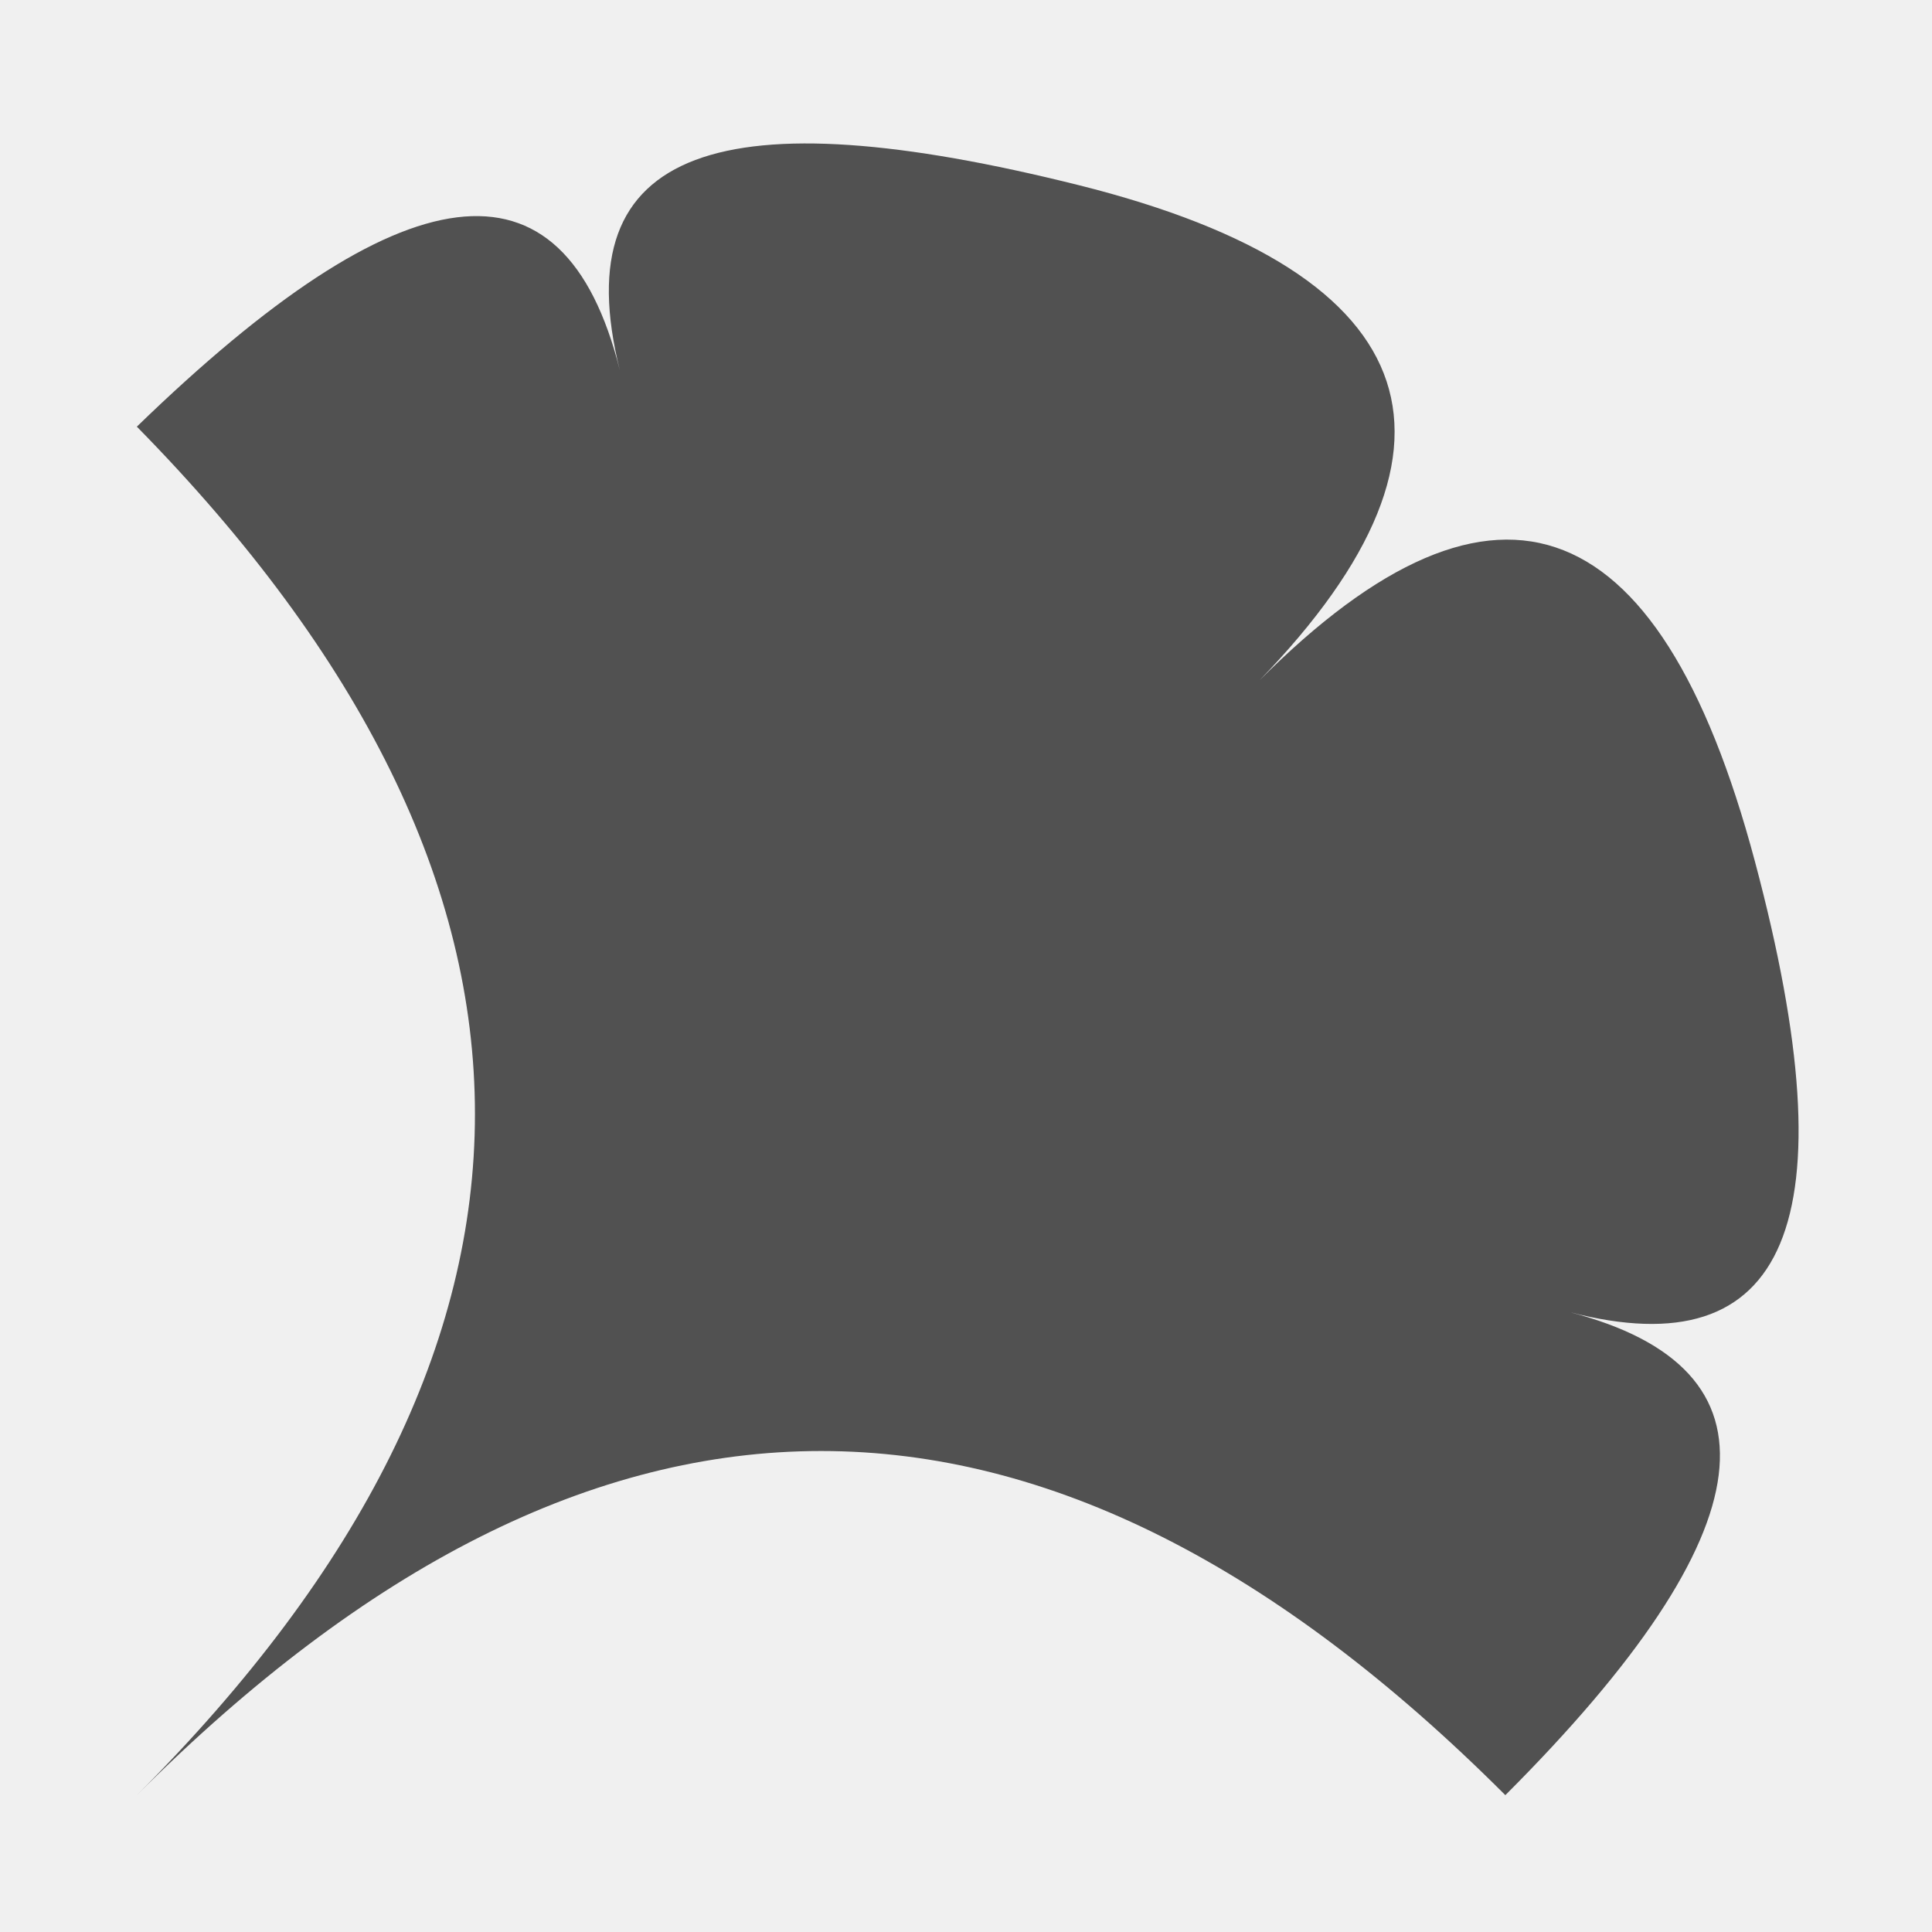
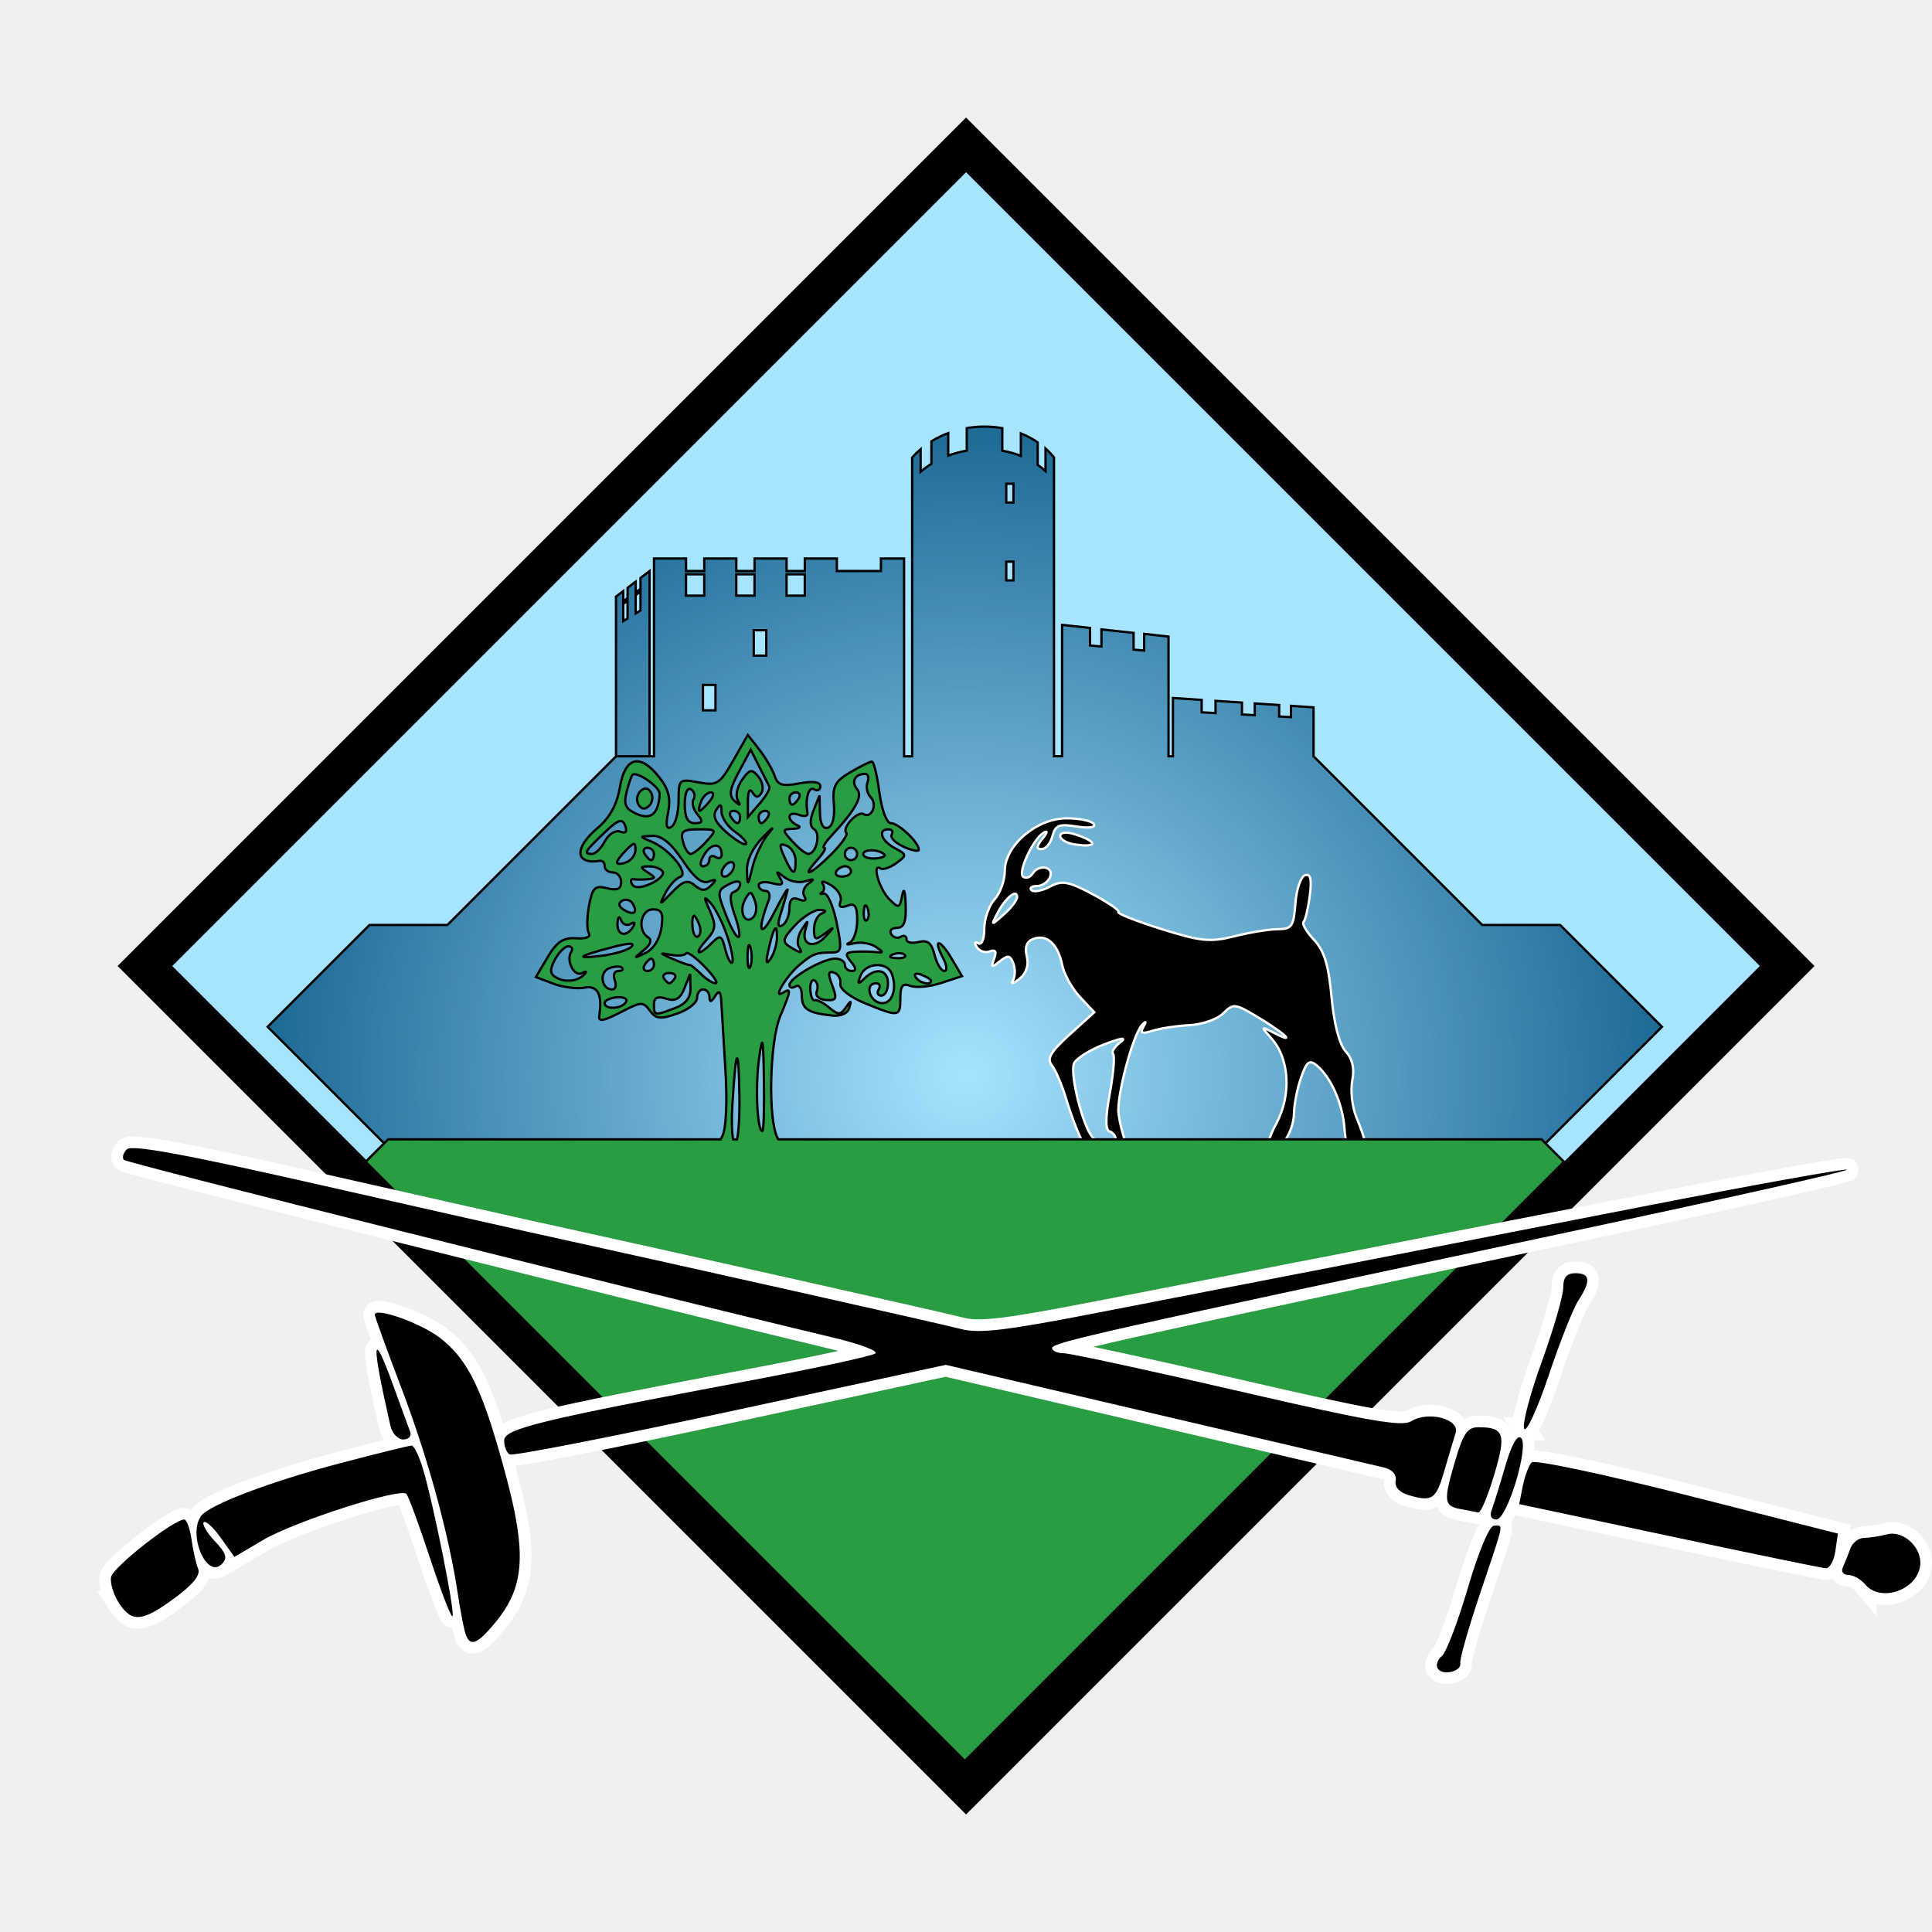
- <svg xmlns="http://www.w3.org/2000/svg" version="1.1" x="0px" y="0px" width="24px" height="24px" viewBox="0 0 24 24">
-   <style type="text/css">
- 	.st0{fill:#515151;}
- </style>
-   <path class="st0" d="M1.7,22.3c5.7-5.7,11.3-5.7,17,0c3.3-3.3,3.5-5.3,0.8-6c2.7,0.7,3.5-1.1,2.3-5.6s-3.3-5.2-6.3-2.1  c3-3,2.3-5.2-2.1-6.3S7,1.8,7.7,4.6C7,1.8,5,2.1,1.7,5.3C7.3,11,7.3,16.7,1.7,22.3" />
+ <svg xmlns="http://www.w3.org/2000/svg" xmlns:xlink="http://www.w3.org/1999/xlink" width="25298.721" height="25298.721" viewBox="0 0 6693.62 6693.62" version="1.1" id="svg1">
+   <defs id="defs1">
+     <radialGradient xlink:href="#linearGradient65" id="radialGradient66" cx="133.198" cy="123.73" fx="133.198" fy="123.73" r="30.027" gradientTransform="matrix(1,0,0,0.9303134,-8.425069,12.30964)" gradientUnits="userSpaceOnUse" spreadMethod="pad" />
+     <linearGradient id="linearGradient65">
+       <stop style="stop-color:#1d6a96;stop-opacity:0;" offset="0" id="stop66" />
+       <stop style="stop-color:#1d6a96;stop-opacity:1;" offset="1" id="stop65" />
+     </linearGradient>
+   </defs>
+   <g id="layer1" transform="translate(-87.57708,-86.25413)">
+     <g id="g1" transform="matrix(80.63047,0,0,80.63047,-6630.184,-6461.178)">
+       <rect style="fill:#000000;fill-opacity:1;stroke-width:0.44;stroke-linecap:round;stroke-linejoin:round;paint-order:stroke fill markers" id="rect1" width="51.558" height="51.558" x="149.256" y="-27.274" transform="rotate(45)" />
+       <rect style="fill:#a7e4ff;fill-opacity:1;stroke-width:0.412;stroke-linecap:round;stroke-linejoin:round;paint-order:stroke fill markers" id="rect51" width="48.236" height="48.236" x="150.917" y="-25.613" transform="rotate(45)" />
+       <path id="path5" style="mix-blend-mode:normal;fill:url(#radialGradient66);fill-opacity:1;stroke:#000000;stroke-width:0.1;stroke-linecap:butt;stroke-linejoin:miter;stroke-dasharray:none;stroke-opacity:1" d="m 125.605,99.533 c -0.25,6.05e-4 -0.501,0.023 -0.748,0.066 v 0.968 c -0.272,0.046 -0.539,0.118 -0.797,0.214 v -0.968 c -0.252,0.094 -0.495,0.211 -0.723,0.352 v 0.968 c -0.162,0.101 -0.317,0.214 -0.463,0.339 v -0.968 c -0.129,0.11 -0.251,0.228 -0.364,0.356 v 0.582 0.157 0.229 0.66 11.213 h -0.348 v -8.5 h -0.076 -0.529 -0.389 v 0.537 h -1.894 v -0.537 h -1.377 v 0.537 h -0.783 v -0.537 h -1.377 v 0.537 h -0.783 v -0.537 h -0.622 -0.755 v 0.537 h -0.783 v -0.537 h -1.377 v 0.537 0.14 0.912 0.005 0.335 6.57 h -1.63 l -7.248,7.248 h -3.347 l -4.376,4.376 29.956,29.956 29.956,-29.956 -4.376,-4.376 h -3.347 l -7.248,-7.248 v -1.038 -0.119 -0.473 -0.473 l -0.97,-0.065 v 0.485 l -0.507,-0.027 v -0.492 l -1.049,-0.07 v 0.505 l -0.549,-0.029 v -0.512 l -1.136,-0.075 v 0.526 l -0.596,-0.033 v -0.533 l -1.235,-0.082 v 0.548 0.548 1.409 h -0.19 v -0.534 -3.907 -0.703 l -1.045,-0.115 v 0.718 l -0.455,-0.043 v -0.718 l -1.382,-0.151 v 0.737 l -0.49,-0.046 v -0.753 l -1.201,-0.132 v 0.771 0.589 4.171 0.11 0.004 h -0.348 V 101.979 h 5.1e-4 v -0.381 -0.738 c -0.112,-0.139 -0.234,-0.268 -0.364,-0.386 v 0.971 c -0.106,-0.096 -0.219,-0.184 -0.336,-0.265 v -0.968 c -0.225,-0.155 -0.468,-0.284 -0.724,-0.386 v 0.968 c -0.255,-0.102 -0.523,-0.177 -0.797,-0.225 v -0.968 c -0.256,-0.045 -0.517,-0.069 -0.779,-0.068 z m 0.948,2.456 h 0.309 v 0.807 h -0.309 z m 0,3.347 h 0.309 v 0.807 h -0.309 z m -15.326,0.404 -0.389,0.297 v 0.47 l -0.209,0.149 v -0.46 l -0.347,0.264 v 0.444 l -0.187,0.133 v -0.435 l -0.311,0.237 v 0.421 l 5.2e-4,0.11 v 0.467 0.248 0.004 0.222 l 10e-4,5.387 h 1.44 v -6.445 -0.062 -0.005 -0.247 -0.582 -0.127 z m 1.566,0.14 h 0.783 v 0.912 0.005 h -0.783 v -0.005 z m 2.16,0 h 0.783 v 0.912 0.005 h -0.783 v -0.005 z m 2.16,0 h 0.783 v 0.912 0.005 H 117.113 Z m -6.276,0.749 v 0.533 0.189 0.076 0.005 l -0.209,0.13 v -0.005 -0.18 -0.601 z m -0.556,0.391 5.1e-4,0.565 v 0.189 0.004 l -0.187,0.116 v -0.004 -0.232 l -5.2e-4,-0.507 z m 5.423,1.263 h 0.538 v 1.092 h -0.538 z m -2.184,2.35 h 0.538 v 1.092 h -0.538 z" />
+       <path style="fill:#000000;stroke:#ffffff;stroke-width:0.1;stroke-dasharray:none;stroke-opacity:1" d="m 129.729,130.057 c -0.16,-0.327 -0.434,-1.072 -0.608,-1.654 -0.175,-0.582 -0.449,-1.223 -0.609,-1.424 -0.227,-0.285 -0.058,-0.577 0.766,-1.323 l 1.058,-0.958 -0.619,-0.658 c -0.34,-0.362 -0.684,-0.984 -0.764,-1.383 -0.178,-0.89 -0.667,-1.329 -1.236,-1.111 -0.288,0.111 -0.38,0.356 -0.281,0.752 0.095,0.379 -0.018,0.721 -0.317,0.965 -0.256,0.207 -0.382,0.239 -0.281,0.07 0.101,-0.169 0.11,-0.499 0.02,-0.734 -0.136,-0.353 -0.236,-0.369 -0.58,-0.09 -0.351,0.285 -0.39,0.268 -0.247,-0.112 0.116,-0.31 0.058,-0.407 -0.188,-0.313 -0.196,0.075 -0.447,-0.009 -0.557,-0.187 -0.116,-0.187 -0.09,-0.256 0.061,-0.162 0.149,0.092 0.261,-0.172 0.261,-0.617 0,-0.428 0.198,-0.998 0.441,-1.266 0.243,-0.268 0.441,-0.817 0.441,-1.22 0,-1.101 1.368,-2.268 2.658,-2.268 0.558,0 1.084,0.112 1.169,0.249 0.091,0.147 -0.213,0.189 -0.74,0.104 -0.751,-0.122 -0.917,-0.056 -1.039,0.413 -0.08,0.307 -0.291,0.558 -0.468,0.558 -0.236,0 -0.225,-0.119 0.041,-0.448 0.21,-0.259 0.231,-0.368 0.049,-0.259 -0.463,0.278 -1.135,1.738 -0.873,1.9 0.124,0.076 0.3,0.018 0.391,-0.13 0.267,-0.431 0.931,-0.319 0.76,0.128 -0.084,0.218 -0.338,0.397 -0.565,0.397 -0.227,0 -0.333,0.08 -0.236,0.177 0.097,0.097 0.452,0.029 0.789,-0.151 0.525,-0.281 0.787,-0.234 1.837,0.323 0.673,0.358 1.173,0.703 1.109,0.766 -0.063,0.063 0.765,0.391 1.84,0.729 1.708,0.536 2.108,0.575 3.158,0.311 0.661,-0.167 1.5,-0.303 1.864,-0.303 0.587,0 0.671,-0.125 0.743,-1.104 0.045,-0.607 0.231,-1.153 0.413,-1.213 0.24,-0.079 0.297,0.163 0.206,0.876 -0.069,0.542 -0.19,1.049 -0.268,1.127 -0.078,0.078 0.123,0.424 0.446,0.769 0.443,0.471 0.63,1.084 0.757,2.47 0.105,1.142 0.335,2.027 0.607,2.327 0.295,0.326 0.387,0.735 0.284,1.254 -0.084,0.424 -0.007,1.128 0.171,1.564 0.497,1.217 0.499,1.455 0.009,1.455 -0.331,0 -0.469,-0.257 -0.516,-0.96 -0.07,-1.043 -0.578,-2.2 -1.188,-2.706 -0.319,-0.265 -0.436,-0.174 -0.679,0.522 -0.161,0.463 -0.297,1.151 -0.302,1.53 -0.01,0.79 -0.617,1.714 -1.035,1.575 -0.175,-0.058 -0.069,-0.494 0.276,-1.137 0.654,-1.22 0.567,-2.778 -0.202,-3.645 -0.48,-0.542 -0.479,-0.544 0.176,-0.212 0.91,0.462 0.346,-0.046 -0.835,-0.751 -0.915,-0.546 -0.992,-0.553 -1.423,-0.122 -0.25,0.25 -0.9,0.478 -1.444,0.506 -0.544,0.028 -1.258,0.136 -1.587,0.24 -0.461,0.146 -0.552,0.107 -0.395,-0.169 0.133,-0.233 0.115,-0.266 -0.05,-0.095 -0.403,0.42 -1.118,3.109 -1.02,3.836 0.049,0.364 0.173,0.87 0.274,1.124 0.154,0.387 0.036,0.463 -0.725,0.463 -0.681,0 -0.983,-0.15 -1.2,-0.595 z m 1.524,0.088 c 0,-0.133 -0.12,-0.283 -0.268,-0.332 -0.179,-0.06 -0.173,-0.6 0.018,-1.635 0.157,-0.85 0.22,-1.612 0.139,-1.693 -0.081,-0.081 0.06,-0.304 0.313,-0.497 0.296,-0.226 0.05,-0.194 -0.693,0.091 -0.634,0.243 -1.219,0.615 -1.301,0.828 -0.174,0.454 0.37,2.645 0.78,3.139 0.325,0.392 1.012,0.459 1.012,0.099 z m -4.233,-10.397 c 0,-0.372 -0.494,0.024 -0.831,0.667 -0.302,0.577 -0.301,0.577 0.263,0.076 0.312,-0.277 0.568,-0.612 0.568,-0.743 z m 2.447,-2.266 c -0.327,-0.052 -0.595,-0.214 -0.595,-0.359 0,-0.152 0.253,-0.186 0.595,-0.081 1.037,0.319 1.037,0.606 0,0.44 z" id="path49" />
+       <path id="path50" style="fill:#289d42;fill-opacity:1;stroke:#000000;stroke-width:0.1;stroke-linecap:butt;stroke-linejoin:miter;stroke-dasharray:none;stroke-opacity:1" d="m 115.45,112.783 -0.628,1.099 c -0.58,1.015 -0.694,1.087 -1.488,0.939 -0.839,-0.155 -0.86,-0.136 -0.86,0.78 0,0.517 -0.137,1.025 -0.305,1.129 -0.218,0.135 -0.26,-0.045 -0.144,-0.624 0.119,-0.595 0.018,-0.996 -0.375,-1.496 -0.83,-1.056 -1.475,-0.897 -1.697,0.418 -0.125,0.743 -0.434,1.31 -0.949,1.744 -1.037,0.873 -0.988,1.591 0.097,1.42 0.109,-0.017 0.198,0.088 0.198,0.234 0,0.146 0.159,0.265 0.353,0.265 0.194,0 0.353,0.186 0.353,0.414 0,0.3 -0.168,0.372 -0.605,0.263 -0.523,-0.131 -0.628,-0.028 -0.776,0.759 -0.094,0.501 -0.097,1.03 -0.006,1.177 0.097,0.157 -0.126,0.246 -0.546,0.216 -0.547,-0.039 -0.828,0.146 -1.22,0.807 l -0.509,0.858 0.75,0.285 c 0.412,0.157 1.018,0.234 1.346,0.171 0.559,-0.107 0.77,0.297 0.627,1.202 -0.046,0.29 0.165,0.247 1.063,-0.218 0.733,-0.379 0.831,-0.378 1.114,0.008 0.258,0.353 0.453,0.374 1.167,0.125 0.472,-0.164 0.857,-0.466 0.857,-0.67 0,-0.204 0.119,-0.371 0.265,-0.371 0.146,0 0.267,0.149 0.269,0.331 0.003,0.235 0.072,0.223 0.239,-0.041 0.177,-0.28 0.244,-0.214 0.271,0.265 0.02,0.35 0.099,1.67 0.177,2.933 0.082,1.339 0.029,2.506 -0.128,2.799 v 0.001 c -0.031,0.058 -0.057,0.109 -0.075,0.155 H 99.991 l -0.965,0.965 25.747,25.747 25.747,-25.747 -0.965,-0.965 h -24.781 -8.018 c -0.011,-0.021 -0.018,-0.037 -0.03,-0.06 -0.418,-0.782 -0.345,-4.132 0.115,-5.232 0.474,-1.135 0.485,-1.235 0.106,-1.001 -0.453,0.28 0.16,-0.734 0.734,-1.214 0.558,-0.466 0.704,-0.522 1.363,-0.522 0.438,0 0.459,-0.12 0.218,-1.297 -0.146,-0.713 -0.393,-1.268 -0.549,-1.234 -0.156,0.034 -0.194,0.013 -0.084,-0.049 0.11,-0.061 0.127,-0.229 0.038,-0.373 -0.089,-0.144 0.077,-0.112 0.369,0.07 0.292,0.182 0.47,0.49 0.395,0.684 -0.091,0.237 0.004,0.299 0.291,0.189 0.334,-0.128 0.426,0.01 0.426,0.637 0,0.44 -0.149,0.868 -0.331,0.952 -0.182,0.084 -0.093,0.096 0.198,0.028 0.291,-0.068 0.708,-0.003 0.926,0.146 0.353,0.24 0.353,0.265 0,0.227 -0.218,-0.023 -0.62,-0.028 -0.892,-0.011 -0.41,0.026 -0.438,0.1 -0.166,0.428 0.228,0.274 0.238,0.397 0.033,0.397 -0.163,0 -0.297,-0.119 -0.297,-0.265 0,-0.146 -0.19,-0.265 -0.422,-0.265 -0.524,0 -1.959,0.828 -1.959,1.131 0,0.123 0.119,0.149 0.265,0.059 0.146,-0.09 0.265,0.086 0.265,0.39 0,0.581 0.253,0.75 1.293,0.864 0.38,0.042 0.678,-0.089 0.748,-0.328 0.099,-0.339 0.077,-0.341 -0.149,-0.017 -0.23,0.33 -0.325,0.33 -0.722,0 -0.252,-0.209 -0.529,-0.349 -0.615,-0.311 -0.087,0.038 -0.171,-0.167 -0.188,-0.456 -0.016,-0.289 0.068,-0.465 0.187,-0.392 0.119,0.074 0.159,0.283 0.089,0.466 -0.073,0.191 0.095,0.348 0.395,0.371 0.453,0.034 0.488,-0.05 0.269,-0.627 -0.192,-0.504 -0.172,-0.638 0.08,-0.55 0.183,0.064 0.305,0.283 0.271,0.486 -0.036,0.214 0.409,0.563 1.061,0.832 1.454,0.599 1.515,0.591 1.515,-0.226 0,-0.533 0.1,-0.652 0.437,-0.522 0.24,0.092 0.837,0.036 1.325,-0.126 l 0.888,-0.293 -0.452,-0.764 c -0.507,-0.859 -0.818,-0.867 -0.359,-0.01 0.162,0.304 0.185,0.552 0.05,0.552 -0.135,0 -0.323,-0.31 -0.418,-0.689 -0.131,-0.521 -0.3,-0.656 -0.69,-0.554 -0.284,0.074 -0.517,0.02 -0.517,-0.12 0,-0.141 -0.111,-0.187 -0.246,-0.103 -0.135,0.084 -0.321,0.031 -0.412,-0.117 -0.091,-0.148 0.019,-0.269 0.246,-0.269 0.307,0 0.404,-0.255 0.377,-0.992 -0.022,-0.615 -0.08,-0.766 -0.151,-0.397 -0.106,0.552 -0.146,0.564 -0.548,0.162 -0.436,-0.436 -0.764,-1.56 -0.387,-1.327 0.111,0.069 0.419,-0.034 0.684,-0.227 0.461,-0.337 0.458,-0.365 -0.069,-0.648 -0.58,-0.311 -0.747,-0.805 -0.271,-0.805 0.154,0 0.217,0.102 0.141,0.226 -0.077,0.124 0.154,0.36 0.514,0.523 0.359,0.164 0.653,0.22 0.653,0.126 0,-0.312 -0.87,-1.139 -1.198,-1.139 -0.186,0 -0.396,-0.557 -0.497,-1.323 -0.097,-0.728 -0.242,-1.323 -0.324,-1.323 -0.082,0 -0.5,0.207 -0.93,0.461 -0.658,0.389 -0.769,0.604 -0.702,1.364 0.048,0.547 -0.051,0.947 -0.251,1.015 -0.211,0.072 -0.337,-0.158 -0.348,-0.637 l -0.017,-0.749 -0.256,0.64 c -0.173,0.432 -0.164,0.697 0.026,0.815 0.295,0.182 0.086,1.058 -0.253,1.058 -0.107,0 -0.411,-0.238 -0.674,-0.529 -0.463,-0.512 -0.462,-0.53 0.025,-0.55 0.279,-0.012 0.356,-0.081 0.173,-0.155 -0.182,-0.073 -0.331,-0.239 -0.331,-0.367 0,-0.129 0.183,-0.164 0.408,-0.078 0.224,0.086 0.389,0.053 0.366,-0.074 -0.11,-0.604 0.047,-1.171 0.285,-1.024 0.146,0.09 0.265,0.032 0.265,-0.129 0,-0.189 -0.318,-0.233 -0.9,-0.124 -0.73,0.137 -0.931,0.077 -1.062,-0.319 -0.089,-0.268 -0.384,-0.775 -0.655,-1.126 z m 0.123,0.633 0.36,0.719 c 0.198,0.395 0.397,0.786 0.441,0.869 0.044,0.083 -0.145,0.411 -0.421,0.73 l -0.502,0.579 v -0.692 c 0,-0.417 0.079,-0.564 0.198,-0.371 0.148,0.239 0.246,0.243 0.387,0.017 0.103,-0.167 0.042,-0.48 -0.136,-0.696 -0.282,-0.34 -0.374,-0.32 -0.7,0.145 -0.206,0.294 -0.291,0.684 -0.189,0.866 0.14,0.247 0.106,0.256 -0.135,0.034 -0.251,-0.231 -0.21,-0.506 0.188,-1.247 z m 4.911,1.04 c 0.137,0 0.186,0.164 0.109,0.364 -0.077,0.201 -0.017,0.488 0.134,0.639 0.304,0.304 0.039,0.936 -0.303,0.724 -0.251,-0.155 -0.948,0.599 -0.743,0.805 0.076,0.076 -0.214,0.49 -0.644,0.92 -0.876,0.876 -1.352,1.074 -0.609,0.253 0.263,-0.291 0.401,-0.529 0.305,-0.529 -0.095,0 0.035,-0.224 0.29,-0.498 1.057,-1.136 1.377,-1.712 1.121,-2.021 -0.266,-0.32 -0.092,-0.657 0.341,-0.657 z m -9.891,0.015 c 0.317,0.014 1.084,0.588 1.069,0.855 -0.049,0.842 -0.372,1.122 -0.985,0.853 -0.48,-0.211 -0.573,-0.405 -0.442,-0.928 0.091,-0.364 0.205,-0.701 0.254,-0.749 0.023,-0.023 0.059,-0.033 0.104,-0.03 z m 0.48,0.612 c -0.076,-0.008 -0.158,0.033 -0.246,0.121 -0.146,0.146 -0.178,0.404 -0.073,0.575 0.128,0.207 0.28,0.222 0.457,0.046 0.146,-0.146 0.178,-0.404 0.072,-0.575 -0.064,-0.104 -0.134,-0.159 -0.21,-0.167 z m 1.877,0.017 c 0.018,10e-4 0.037,0.008 0.057,0.021 0.148,0.091 0.197,0.282 0.11,0.424 -0.088,0.142 -0.015,0.431 0.161,0.643 0.258,0.31 0.236,0.386 -0.11,0.386 -0.302,0 -0.429,-0.239 -0.429,-0.809 0,-0.421 0.083,-0.674 0.211,-0.664 z m 0.907,0.15 c 0.155,0 0.129,0.168 -0.06,0.397 -0.181,0.218 -0.371,0.397 -0.421,0.397 -0.05,0 -0.023,-0.179 0.061,-0.397 0.084,-0.218 0.273,-0.397 0.421,-0.397 z m 3.659,0 c 0.154,0 0.207,0.119 0.117,0.265 -0.09,0.146 -0.216,0.265 -0.28,0.265 -0.064,0 -0.117,-0.119 -0.117,-0.265 0,-0.146 0.126,-0.265 0.28,-0.265 z m -3.244,0.559 c 0.035,0.012 0.048,0.106 0.049,0.286 0.002,0.246 0.265,0.63 0.583,0.854 0.319,0.223 0.527,0.458 0.463,0.521 -0.064,0.064 -0.431,-0.155 -0.816,-0.486 -0.487,-0.419 -0.629,-0.714 -0.467,-0.969 0.093,-0.148 0.152,-0.218 0.188,-0.206 z m 0.567,0.235 c 0.154,0 0.28,0.119 0.28,0.265 0,0.146 -0.053,0.265 -0.117,0.265 -0.064,0 -0.19,-0.119 -0.28,-0.265 -0.09,-0.146 -0.037,-0.265 0.117,-0.265 z m 1.354,0 c 0.154,0 0.207,0.119 0.117,0.265 -0.09,0.146 -0.216,0.265 -0.28,0.265 -0.064,0 -0.117,-0.119 -0.117,-0.265 0,-0.146 0.126,-0.265 0.28,-0.265 z m -6.199,0.439 c 0.082,0.005 0.136,0.072 0.182,0.193 0.102,0.265 0.031,0.353 -0.21,0.26 -0.2,-0.077 -0.495,0.108 -0.657,0.41 -0.162,0.302 -0.409,0.55 -0.549,0.55 -0.381,0 -0.326,-0.098 0.504,-0.893 0.383,-0.367 0.595,-0.529 0.731,-0.52 z m 6.502,0.321 c -5e-5,0.014 -0.049,0.08 -0.15,0.202 -0.271,0.325 -0.586,0.985 -0.7,1.468 -0.195,0.824 -0.21,0.834 -0.235,0.154 -0.017,-0.458 0.24,-0.996 0.701,-1.468 0.25,-0.256 0.385,-0.379 0.385,-0.356 z m -3.164,0.034 c 0.793,0 0.8,0.011 0.331,0.529 -0.263,0.291 -0.566,0.529 -0.672,0.529 -0.106,0 -0.255,-0.238 -0.331,-0.529 -0.116,-0.444 -0.008,-0.529 0.671,-0.529 z m -1.987,0.282 c 0.408,-0.012 0.811,0.315 1.3,1.053 0.492,0.743 0.836,1.021 1.128,0.911 0.329,-0.125 0.351,-0.09 0.101,0.162 -0.25,0.252 -0.404,0.252 -0.705,0.002 v 5.2e-4 c -0.311,-0.258 -0.498,-0.202 -0.97,0.289 -0.563,0.586 -0.574,0.587 -0.29,0.037 0.162,-0.315 0.444,-0.625 0.628,-0.689 0.412,-0.144 -0.457,-1.206 -1.254,-1.532 -0.504,-0.206 -0.501,-0.217 0.062,-0.233 z m -0.793,0.347 c 0.056,-0.001 0.069,0.082 0.069,0.25 0,0.213 -0.179,0.456 -0.397,0.54 -0.218,0.083 -0.397,0.087 -0.397,0.009 0,-0.079 0.179,-0.321 0.397,-0.539 0.172,-0.172 0.271,-0.258 0.328,-0.259 z m 6.38,0.025 c 0.043,7.7e-4 0.103,0.018 0.183,0.049 0.212,0.081 0.386,0.374 0.386,0.649 0,0.669 -0.12,0.631 -0.475,-0.148 -0.184,-0.403 -0.221,-0.552 -0.093,-0.55 z m -2.859,0.047 c 0.146,0.003 0.253,0.133 0.253,0.389 0,0.146 -0.119,0.191 -0.265,0.101 -0.146,-0.09 -0.265,-0.037 -0.265,0.117 0,0.154 -0.12,0.28 -0.267,0.28 -0.161,0 -0.14,-0.203 0.053,-0.512 0.158,-0.253 0.344,-0.378 0.49,-0.375 z m -2.938,0.093 c 0.154,0 0.28,0.119 0.28,0.265 0,0.146 -0.053,0.265 -0.117,0.265 -0.064,0 -0.19,-0.119 -0.28,-0.265 -0.09,-0.146 -0.037,-0.265 0.117,-0.265 z m 8.747,0 c 0.146,0 0.265,0.119 0.265,0.265 0,0.146 -0.119,0.265 -0.265,0.265 -0.146,0 -0.265,-0.119 -0.265,-0.265 0,-0.146 0.119,-0.265 0.265,-0.265 z m 0.895,0.107 c 0.198,0.004 0.424,0.066 0.541,0.182 0.071,0.071 -0.104,0.146 -0.389,0.168 -0.285,0.021 -0.518,-0.062 -0.518,-0.186 0,-0.114 0.168,-0.168 0.366,-0.164 z m -6.084,0.512 c 0.095,-0.018 0.162,0.035 0.162,0.144 0,0.146 -0.119,0.338 -0.265,0.428 -0.146,0.09 -0.265,0.044 -0.265,-0.101 0,-0.146 0.119,-0.338 0.265,-0.428 0.036,-0.022 0.071,-0.037 0.103,-0.043 z m 4.94,0.175 c 0.137,0 0.249,0.099 0.249,0.22 0,0.121 -0.173,0.221 -0.385,0.221 -0.212,0 -0.324,-0.099 -0.249,-0.221 0.075,-0.121 0.248,-0.22 0.385,-0.22 z m -8.432,0.004 c 0.246,-0.002 0.51,0.098 0.587,0.222 v 5.1e-4 c 0.077,0.124 -0.15,0.358 -0.504,0.519 -0.417,0.19 -0.701,0.201 -0.805,0.032 -0.089,-0.144 -0.063,-0.244 0.057,-0.223 0.12,0.02 0.397,0.022 0.615,0.002 0.353,-0.032 0.353,-0.064 0,-0.292 -0.342,-0.221 -0.335,-0.257 0.051,-0.26 z m 5.525,0.263 c 0.028,-0.005 0.122,0.062 0.293,0.201 0.228,0.184 0.637,0.262 0.911,0.173 0.375,-0.122 0.407,-0.098 0.132,0.098 -0.201,0.143 -0.283,0.391 -0.184,0.551 0.113,0.183 0.028,0.232 -0.23,0.133 -0.289,-0.111 -0.411,0.003 -0.411,0.384 0,0.298 -0.132,0.623 -0.293,0.723 -0.201,0.124 -0.232,-0.015 -0.096,-0.448 0.108,-0.346 0.245,-0.807 0.303,-1.025 0.058,-0.218 -0.196,0.198 -0.566,0.926 -0.599,1.179 -0.763,0.843 -0.246,-0.505 0.089,-0.232 0.03,-0.421 -0.131,-0.421 -0.161,0 -0.293,-0.108 -0.293,-0.24 0,-0.132 0.257,-0.173 0.571,-0.091 0.441,0.115 0.52,0.064 0.346,-0.223 -0.093,-0.154 -0.131,-0.232 -0.103,-0.238 z m -1.746,0.387 c 0.089,-0.004 0.139,0.032 0.139,0.109 0,0.139 -0.123,0.293 -0.273,0.343 -0.184,0.061 -0.174,0.375 0.03,0.962 0.44,1.263 0.136,1.307 -0.357,0.051 -0.396,-1.008 -0.392,-1.077 0.091,-1.335 0.154,-0.082 0.281,-0.125 0.369,-0.129 z m 0.58,0.491 c 0.058,0.006 0.109,0.113 0.19,0.326 h -5.2e-4 c 0.099,0.259 0.071,0.58 -0.062,0.714 -0.358,0.358 -0.643,-0.245 -0.357,-0.756 0.108,-0.193 0.172,-0.289 0.23,-0.284 z m -1.924,0.235 c 0.032,0.008 0.105,0.081 0.221,0.208 0.2,0.218 0.517,0.852 0.704,1.409 0.188,0.557 0.285,1.068 0.217,1.137 -0.069,0.069 -0.202,-0.183 -0.297,-0.56 -0.155,-0.617 -0.212,-0.645 -0.58,-0.277 -0.6,0.6 -0.797,0.498 -0.237,-0.122 0.411,-0.454 0.433,-0.635 0.155,-1.257 -0.173,-0.387 -0.236,-0.551 -0.183,-0.537 z m -3.47,0.061 c 0.125,-0.017 0.258,0.042 0.331,0.16 0.243,0.393 0.05,0.533 -0.375,0.27 -0.228,-0.141 -0.255,-0.277 -0.077,-0.387 0.038,-0.023 0.079,-0.037 0.12,-0.043 z m 10.341,0.238 c 0.024,0.004 0.052,0.044 0.084,0.123 0.076,0.191 0.067,0.419 -0.021,0.507 -0.088,0.088 -0.151,-0.068 -0.139,-0.347 0.008,-0.193 0.036,-0.289 0.076,-0.283 z m -9.138,0.173 c 0.388,0 0.46,0.159 0.366,0.801 -0.07,0.478 -0.345,0.911 -0.682,1.073 -0.526,0.253 -0.531,0.245 -0.085,-0.114 0.304,-0.245 0.376,-0.449 0.198,-0.559 -0.479,-0.296 -0.326,-1.2 0.203,-1.2 z m 7.17,0.021 c 0.273,0.014 0.303,0.067 0.086,0.155 -0.182,0.073 -0.331,0.376 -0.331,0.673 0,0.47 0.059,0.495 0.463,0.191 0.434,-0.326 0.435,-0.318 0.025,0.131 -0.507,0.555 -1.06,0.349 -0.854,-0.319 0.128,-0.414 0.114,-0.413 -0.158,0.011 -0.164,0.255 -0.225,0.583 -0.136,0.728 0.199,0.323 0.11,0.325 -0.392,0.008 -0.329,-0.208 -0.29,-0.352 0.245,-0.922 0.349,-0.371 0.822,-0.666 1.051,-0.655 z m -5.417,0.264 c 0.051,-0.022 0.134,0.099 0.238,0.368 0.082,0.214 0.06,0.444 -0.049,0.511 -0.109,0.067 -0.215,-0.108 -0.237,-0.389 -0.023,-0.304 -0.003,-0.469 0.048,-0.491 z m -3.2,0.06 c 0.023,0.006 0.051,0.045 0.081,0.12 0.074,0.183 0.261,0.254 0.417,0.158 0.167,-0.103 0.206,-0.05 0.094,0.131 -0.285,0.462 -0.69,0.366 -0.666,-0.158 0.008,-0.175 0.035,-0.26 0.074,-0.251 z m 6.725,0.475 c 0.037,0.011 0.057,0.139 0.055,0.393 -0.002,0.279 -0.125,0.686 -0.272,0.904 -0.196,0.29 -0.221,0.183 -0.091,-0.397 0.136,-0.608 0.246,-0.919 0.309,-0.901 z m -6.268,0.658 c 0.129,-0.001 0.152,0.042 0.065,0.129 -0.146,0.146 -0.731,0.321 -1.3,0.39 -1.169,0.141 -0.994,0.014 0.529,-0.384 0.34,-0.089 0.577,-0.134 0.706,-0.135 z m 5.119,0.056 c 0.021,-0.011 0.045,0.029 0.07,0.125 0.067,0.257 0.063,0.615 -0.01,0.794 -0.072,0.179 -0.127,-0.031 -0.122,-0.468 0.003,-0.273 0.028,-0.433 0.062,-0.451 z m -7.762,0.054 c 0.149,0 0.204,0.108 0.122,0.24 -0.235,0.381 0.141,1.098 0.476,0.906 0.167,-0.095 0.21,-0.071 0.097,0.053 -0.284,0.312 -0.849,0.37 -1.241,0.128 -0.25,-0.155 -0.257,-0.335 -0.026,-0.765 0.166,-0.31 0.423,-0.563 0.572,-0.563 z m 5.086,0.283 c 0.102,-0.009 0.417,0.227 0.759,0.577 0.391,0.4 0.608,0.728 0.482,0.728 -0.126,0 -0.412,-0.183 -0.635,-0.407 -0.223,-0.223 -0.441,-0.395 -0.482,-0.381 -0.042,0.014 -0.373,-0.104 -0.737,-0.263 -0.565,-0.246 -0.577,-0.272 -0.079,-0.176 0.32,0.061 0.618,0.035 0.661,-0.059 0.005,-0.012 0.016,-0.018 0.03,-0.019 z m 9.154,0.014 c 0.092,0.004 0.171,0.028 0.215,0.072 0.088,0.088 -0.068,0.151 -0.347,0.139 -0.308,-0.013 -0.371,-0.075 -0.16,-0.16 0.096,-0.038 0.2,-0.055 0.292,-0.051 z m -10.678,0.232 c 0.064,0 0.117,0.119 0.117,0.265 0,0.146 -0.126,0.265 -0.28,0.265 -0.154,0 -0.207,-0.119 -0.117,-0.265 0.09,-0.146 0.216,-0.265 0.28,-0.265 z m 9.666,0.277 c 0.283,-0.018 0.565,0.1 0.667,0.365 0.261,0.681 -0.004,1.36 -0.492,1.263 -0.493,-0.098 -0.655,-0.847 -0.183,-0.847 0.154,0 0.207,0.119 0.117,0.265 -0.09,0.146 -0.037,0.265 0.117,0.265 0.154,0 0.28,-0.238 0.28,-0.529 0,-0.596 -0.519,-0.697 -1.021,-0.198 -0.267,0.265 -0.298,0.239 -0.157,-0.132 0.106,-0.278 0.39,-0.433 0.673,-0.451 z m -11.143,0.063 c 0.101,-0.004 0.183,0.013 0.221,0.051 0.076,0.076 0.003,0.139 -0.162,0.139 -0.165,0 -0.232,0.179 -0.148,0.397 0.084,0.218 0.033,0.397 -0.112,0.397 -0.461,0 -0.571,-0.743 -0.134,-0.911 0.115,-0.044 0.235,-0.068 0.336,-0.072 z m 2.255,0.277 c 0.205,0 0.312,0.099 0.237,0.221 -0.075,0.121 -0.182,0.221 -0.237,0.221 -0.056,0 -0.162,-0.099 -0.237,-0.221 -0.075,-0.121 0.032,-0.221 0.237,-0.221 z m 10.683,0.033 c 0.042,0.006 0.092,0.02 0.151,0.043 0.226,0.087 0.411,0.205 0.411,0.262 0,0.214 -0.504,0.094 -0.659,-0.158 -0.07,-0.112 -0.027,-0.166 0.098,-0.147 z m -9.791,0.012 0.017,0.602 c 0.011,0.411 -0.198,0.684 -0.662,0.86 -0.883,0.336 -0.909,0.331 -0.909,-0.157 0,-0.295 0.153,-0.366 0.531,-0.246 0.396,0.126 0.594,0.013 0.777,-0.445 z m -3.136,0.998 c 0.294,-0.022 0.466,0.071 0.381,0.208 -0.186,0.301 -0.916,0.333 -0.916,0.04 0,-0.115 0.241,-0.226 0.535,-0.249 z m 6.237,1.954 c 0.038,0.043 0.055,0.548 0.072,1.612 0.019,1.201 -0.011,2.183 -0.068,2.183 -0.222,0 -0.31,-1.909 -0.143,-3.105 0.067,-0.478 0.11,-0.723 0.14,-0.689 z m -1.08,0.669 c 0.047,0.006 0.082,0.538 0.098,1.605 0.013,0.838 -0.03,1.561 -0.102,1.878 h -0.166 c -0.056,-0.269 -0.073,-0.83 -0.034,-1.482 0.08,-1.337 0.15,-2.008 0.204,-2.001 z" />
+       <path style="fill:#000000;stroke:#ffffff;stroke-opacity:1" d="m 145.089,152.89 c -0.085,-0.137 -0.002,-0.376 0.184,-0.53 0.186,-0.155 0.69,-1.478 1.12,-2.94 0.453,-1.543 0.921,-2.659 1.114,-2.659 0.422,0 0.477,-0.269 -0.585,2.885 -0.505,1.498 -0.891,2.854 -0.86,3.013 0.073,0.366 -0.767,0.567 -0.973,0.233 z m -41.795,-1.566 c -0.072,-0.255 -0.211,-0.999 -0.31,-1.654 -0.383,-2.542 -1.279,-5.817 -2.397,-8.76 -0.642,-1.69 -1.167,-3.136 -1.167,-3.213 0,-0.343 1.95,0.344 2.787,0.982 1.078,0.822 1.692,1.953 2.447,4.509 1.357,4.591 1.334,6.083 -0.121,7.812 -0.759,0.902 -1.054,0.979 -1.24,0.324 z m -14.87,-1.244 c -0.234,-0.357 -0.384,-0.859 -0.335,-1.116 0.082,-0.423 2.687,-2.469 3.145,-2.469 0.105,0 0.245,0.387 0.311,0.86 0.067,0.473 0.194,1.038 0.284,1.257 0.11,0.267 -0.219,0.678 -1.007,1.257 -1.402,1.03 -1.837,1.068 -2.399,0.211 z m 13.372,-1.915 c -0.47,-1.428 -0.929,-2.674 -1.02,-2.77 -0.264,-0.277 -4.807,1.185 -6.159,1.982 l -1.231,0.725 -0.583,-0.819 c -0.321,-0.451 -0.65,-0.752 -0.732,-0.671 -0.082,0.082 0.132,0.447 0.475,0.812 0.499,0.531 0.557,0.729 0.292,0.991 -0.644,0.636 -1.455,-1.254 -0.887,-2.068 0.333,-0.477 2.982,-1.483 5.985,-2.272 1.584,-0.416 2.964,-0.757 3.067,-0.757 0.103,0 0.323,0.454 0.489,1.009 0.449,1.498 1.391,6.201 1.267,6.325 -0.059,0.059 -0.492,-1.061 -0.962,-2.489 z m 61.653,1.108 c -0.181,-0.218 -0.503,-0.397 -0.716,-0.397 -0.215,0 -0.318,-0.147 -0.232,-0.331 0.085,-0.182 0.228,-0.539 0.317,-0.794 0.09,-0.255 0.358,-0.465 0.595,-0.467 0.238,-0.002 0.682,-0.071 0.988,-0.153 0.65,-0.175 1.429,0.487 1.429,1.215 0,1.123 -1.677,1.775 -2.381,0.926 z m -8.42,-2.072 -6.436,-1.367 0.157,-0.786 c 0.086,-0.432 0.258,-0.886 0.381,-1.009 0.123,-0.123 3.134,0.515 6.691,1.418 l 6.467,1.642 -0.111,0.756 c -0.061,0.416 -0.246,0.747 -0.412,0.735 -0.165,-0.012 -3.197,-0.637 -6.737,-1.389 z m -7.62,-1.113 c 0.086,-0.224 0.349,-1.069 0.584,-1.879 0.272,-0.935 0.52,-1.38 0.681,-1.219 0.356,0.356 -0.598,3.503 -1.062,3.504 -0.214,2.2e-4 -0.296,-0.164 -0.203,-0.406 z m -1.356,-0.045 c -0.705,-0.136 -0.723,-0.344 -0.188,-2.147 0.332,-1.118 0.515,-1.37 0.992,-1.367 1.095,0.008 1.186,0.29 0.662,2.046 -0.271,0.91 -0.578,1.637 -0.682,1.618 -0.104,-0.02 -0.457,-0.088 -0.784,-0.151 z m -2.183,-0.586 c -0.417,-0.119 -0.633,-0.35 -0.585,-0.626 0.048,-0.274 -0.151,-0.49 -0.529,-0.578 -0.333,-0.077 -4.699,-1.1 -9.703,-2.272 l -9.098,-2.132 -9.255,1.997 c -5.09,1.098 -9.361,1.932 -9.489,1.852 -0.129,-0.08 -0.234,-0.348 -0.234,-0.596 0,-0.506 1.492,-0.87 10.583,-2.581 2.838,-0.534 5.255,-1.058 5.372,-1.164 0.117,-0.106 -0.657,-0.401 -1.72,-0.655 -9.146,-2.191 -30.433,-7.523 -30.567,-7.657 -0.093,-0.093 -0.039,-0.299 0.119,-0.457 0.208,-0.208 2.454,0.203 8.052,1.472 4.27,0.968 8.3,1.878 8.955,2.022 6.589,1.447 18.062,4.021 18.827,4.225 0.777,0.207 1.925,0.072 5.821,-0.686 2.669,-0.519 7.234,-1.406 10.145,-1.971 2.91,-0.566 9.02,-1.757 13.577,-2.649 4.557,-0.891 8.396,-1.583 8.532,-1.538 0.136,0.045 -5.26,1.254 -11.989,2.687 -20.201,4.299 -22.158,4.739 -22.158,4.975 0,0.124 0.224,0.226 0.497,0.226 0.273,0 3.634,0.726 7.468,1.614 5.62,1.301 7.066,1.554 7.463,1.307 0.73,-0.456 2.097,-0.094 1.907,0.505 -0.082,0.258 -0.297,0.982 -0.479,1.61 -0.36,1.242 -0.516,1.353 -1.509,1.07 z m -43.781,-2.997 c -0.833,-3.665 -0.792,-4.245 0.123,-1.726 0.332,0.913 0.659,1.809 0.728,1.991 0.069,0.182 -0.065,0.331 -0.296,0.331 -0.231,0 -0.481,-0.268 -0.555,-0.595 z m 48.721,0.138 c -0.1,-0.162 0.236,-1.45 0.746,-2.861 0.511,-1.411 0.929,-2.849 0.929,-3.196 0,-0.454 0.148,-0.63 0.529,-0.63 0.633,0 0.669,0.334 0.126,1.164 -0.222,0.339 -0.796,1.786 -1.276,3.217 -0.48,1.431 -0.954,2.468 -1.055,2.306 z" id="path1" />
+       <path style="fill:#000000;stroke:none;stroke-opacity:1" d="m 145.089,152.89 c -0.085,-0.137 -0.002,-0.376 0.184,-0.53 0.186,-0.155 0.69,-1.478 1.12,-2.94 0.453,-1.543 0.921,-2.659 1.114,-2.659 0.422,0 0.477,-0.269 -0.585,2.885 -0.505,1.498 -0.891,2.854 -0.86,3.013 0.073,0.366 -0.767,0.567 -0.973,0.233 z m -41.795,-1.566 c -0.072,-0.255 -0.211,-0.999 -0.31,-1.654 -0.383,-2.542 -1.279,-5.817 -2.397,-8.76 -0.642,-1.69 -1.167,-3.136 -1.167,-3.213 0,-0.343 1.95,0.344 2.787,0.982 1.078,0.822 1.692,1.953 2.447,4.509 1.357,4.591 1.334,6.083 -0.121,7.812 -0.759,0.902 -1.054,0.979 -1.24,0.324 z m -14.87,-1.244 c -0.234,-0.357 -0.384,-0.859 -0.335,-1.116 0.082,-0.423 2.687,-2.469 3.145,-2.469 0.105,0 0.245,0.387 0.311,0.86 0.067,0.473 0.194,1.038 0.284,1.257 0.11,0.267 -0.219,0.678 -1.007,1.257 -1.402,1.03 -1.837,1.068 -2.399,0.211 z m 13.372,-1.915 c -0.47,-1.428 -0.929,-2.674 -1.02,-2.77 -0.264,-0.277 -4.807,1.185 -6.159,1.982 l -1.231,0.725 -0.583,-0.819 c -0.321,-0.451 -0.65,-0.752 -0.732,-0.671 -0.082,0.082 0.132,0.447 0.475,0.812 0.499,0.531 0.557,0.729 0.292,0.991 -0.644,0.636 -1.455,-1.254 -0.887,-2.068 0.333,-0.477 2.982,-1.483 5.985,-2.272 1.584,-0.416 2.964,-0.757 3.067,-0.757 0.103,0 0.323,0.454 0.489,1.009 0.449,1.498 1.391,6.201 1.267,6.325 -0.059,0.059 -0.492,-1.061 -0.962,-2.489 z m 61.653,1.108 c -0.181,-0.218 -0.503,-0.397 -0.716,-0.397 -0.215,0 -0.318,-0.147 -0.232,-0.331 0.085,-0.182 0.228,-0.539 0.317,-0.794 0.09,-0.255 0.358,-0.465 0.595,-0.467 0.238,-0.002 0.682,-0.071 0.988,-0.153 0.65,-0.175 1.429,0.487 1.429,1.215 0,1.123 -1.677,1.775 -2.381,0.926 z m -8.42,-2.072 -6.436,-1.367 0.157,-0.786 c 0.086,-0.432 0.258,-0.886 0.381,-1.009 0.123,-0.123 3.134,0.515 6.691,1.418 l 6.467,1.642 -0.111,0.756 c -0.061,0.416 -0.246,0.747 -0.412,0.735 -0.165,-0.012 -3.197,-0.637 -6.737,-1.389 z m -7.62,-1.113 c 0.086,-0.224 0.349,-1.069 0.584,-1.879 0.272,-0.935 0.52,-1.38 0.681,-1.219 0.356,0.356 -0.598,3.503 -1.062,3.504 -0.214,2.2e-4 -0.296,-0.164 -0.203,-0.406 z m -1.356,-0.045 c -0.705,-0.136 -0.723,-0.344 -0.188,-2.147 0.332,-1.118 0.515,-1.37 0.992,-1.367 1.095,0.008 1.186,0.29 0.662,2.046 -0.271,0.91 -0.578,1.637 -0.682,1.618 -0.104,-0.02 -0.457,-0.088 -0.784,-0.151 z m -2.183,-0.586 c -0.417,-0.119 -0.633,-0.35 -0.585,-0.626 0.048,-0.274 -0.151,-0.49 -0.529,-0.578 -0.333,-0.077 -4.699,-1.1 -9.703,-2.272 l -9.098,-2.132 -9.255,1.997 c -5.09,1.098 -9.361,1.932 -9.489,1.852 -0.129,-0.08 -0.234,-0.348 -0.234,-0.596 0,-0.506 1.492,-0.87 10.583,-2.581 2.838,-0.534 5.255,-1.058 5.372,-1.164 0.117,-0.106 -0.657,-0.401 -1.72,-0.655 -9.146,-2.191 -30.433,-7.523 -30.567,-7.657 -0.093,-0.093 -0.039,-0.299 0.119,-0.457 0.208,-0.208 2.454,0.203 8.052,1.472 4.27,0.968 8.3,1.878 8.955,2.022 6.589,1.447 18.062,4.021 18.827,4.225 0.777,0.207 1.925,0.072 5.821,-0.686 2.669,-0.519 7.234,-1.406 10.145,-1.971 2.91,-0.566 9.02,-1.757 13.577,-2.649 4.557,-0.891 8.396,-1.583 8.532,-1.538 0.136,0.045 -5.26,1.254 -11.989,2.687 -20.201,4.299 -22.158,4.739 -22.158,4.975 0,0.124 0.224,0.226 0.497,0.226 0.273,0 3.634,0.726 7.468,1.614 5.62,1.301 7.066,1.554 7.463,1.307 0.73,-0.456 2.097,-0.094 1.907,0.505 -0.082,0.258 -0.297,0.982 -0.479,1.61 -0.36,1.242 -0.516,1.353 -1.509,1.07 z m -43.781,-2.997 c -0.833,-3.665 -0.792,-4.245 0.123,-1.726 0.332,0.913 0.659,1.809 0.728,1.991 0.069,0.182 -0.065,0.331 -0.296,0.331 -0.231,0 -0.481,-0.268 -0.555,-0.595 z m 48.721,0.138 c -0.1,-0.162 0.236,-1.45 0.746,-2.861 0.511,-1.411 0.929,-2.849 0.929,-3.196 0,-0.454 0.148,-0.63 0.529,-0.63 0.633,0 0.669,0.334 0.126,1.164 -0.222,0.339 -0.796,1.786 -1.276,3.217 -0.48,1.431 -0.954,2.468 -1.055,2.306 z" id="path65" />
+     </g>
+   </g>
</svg>
